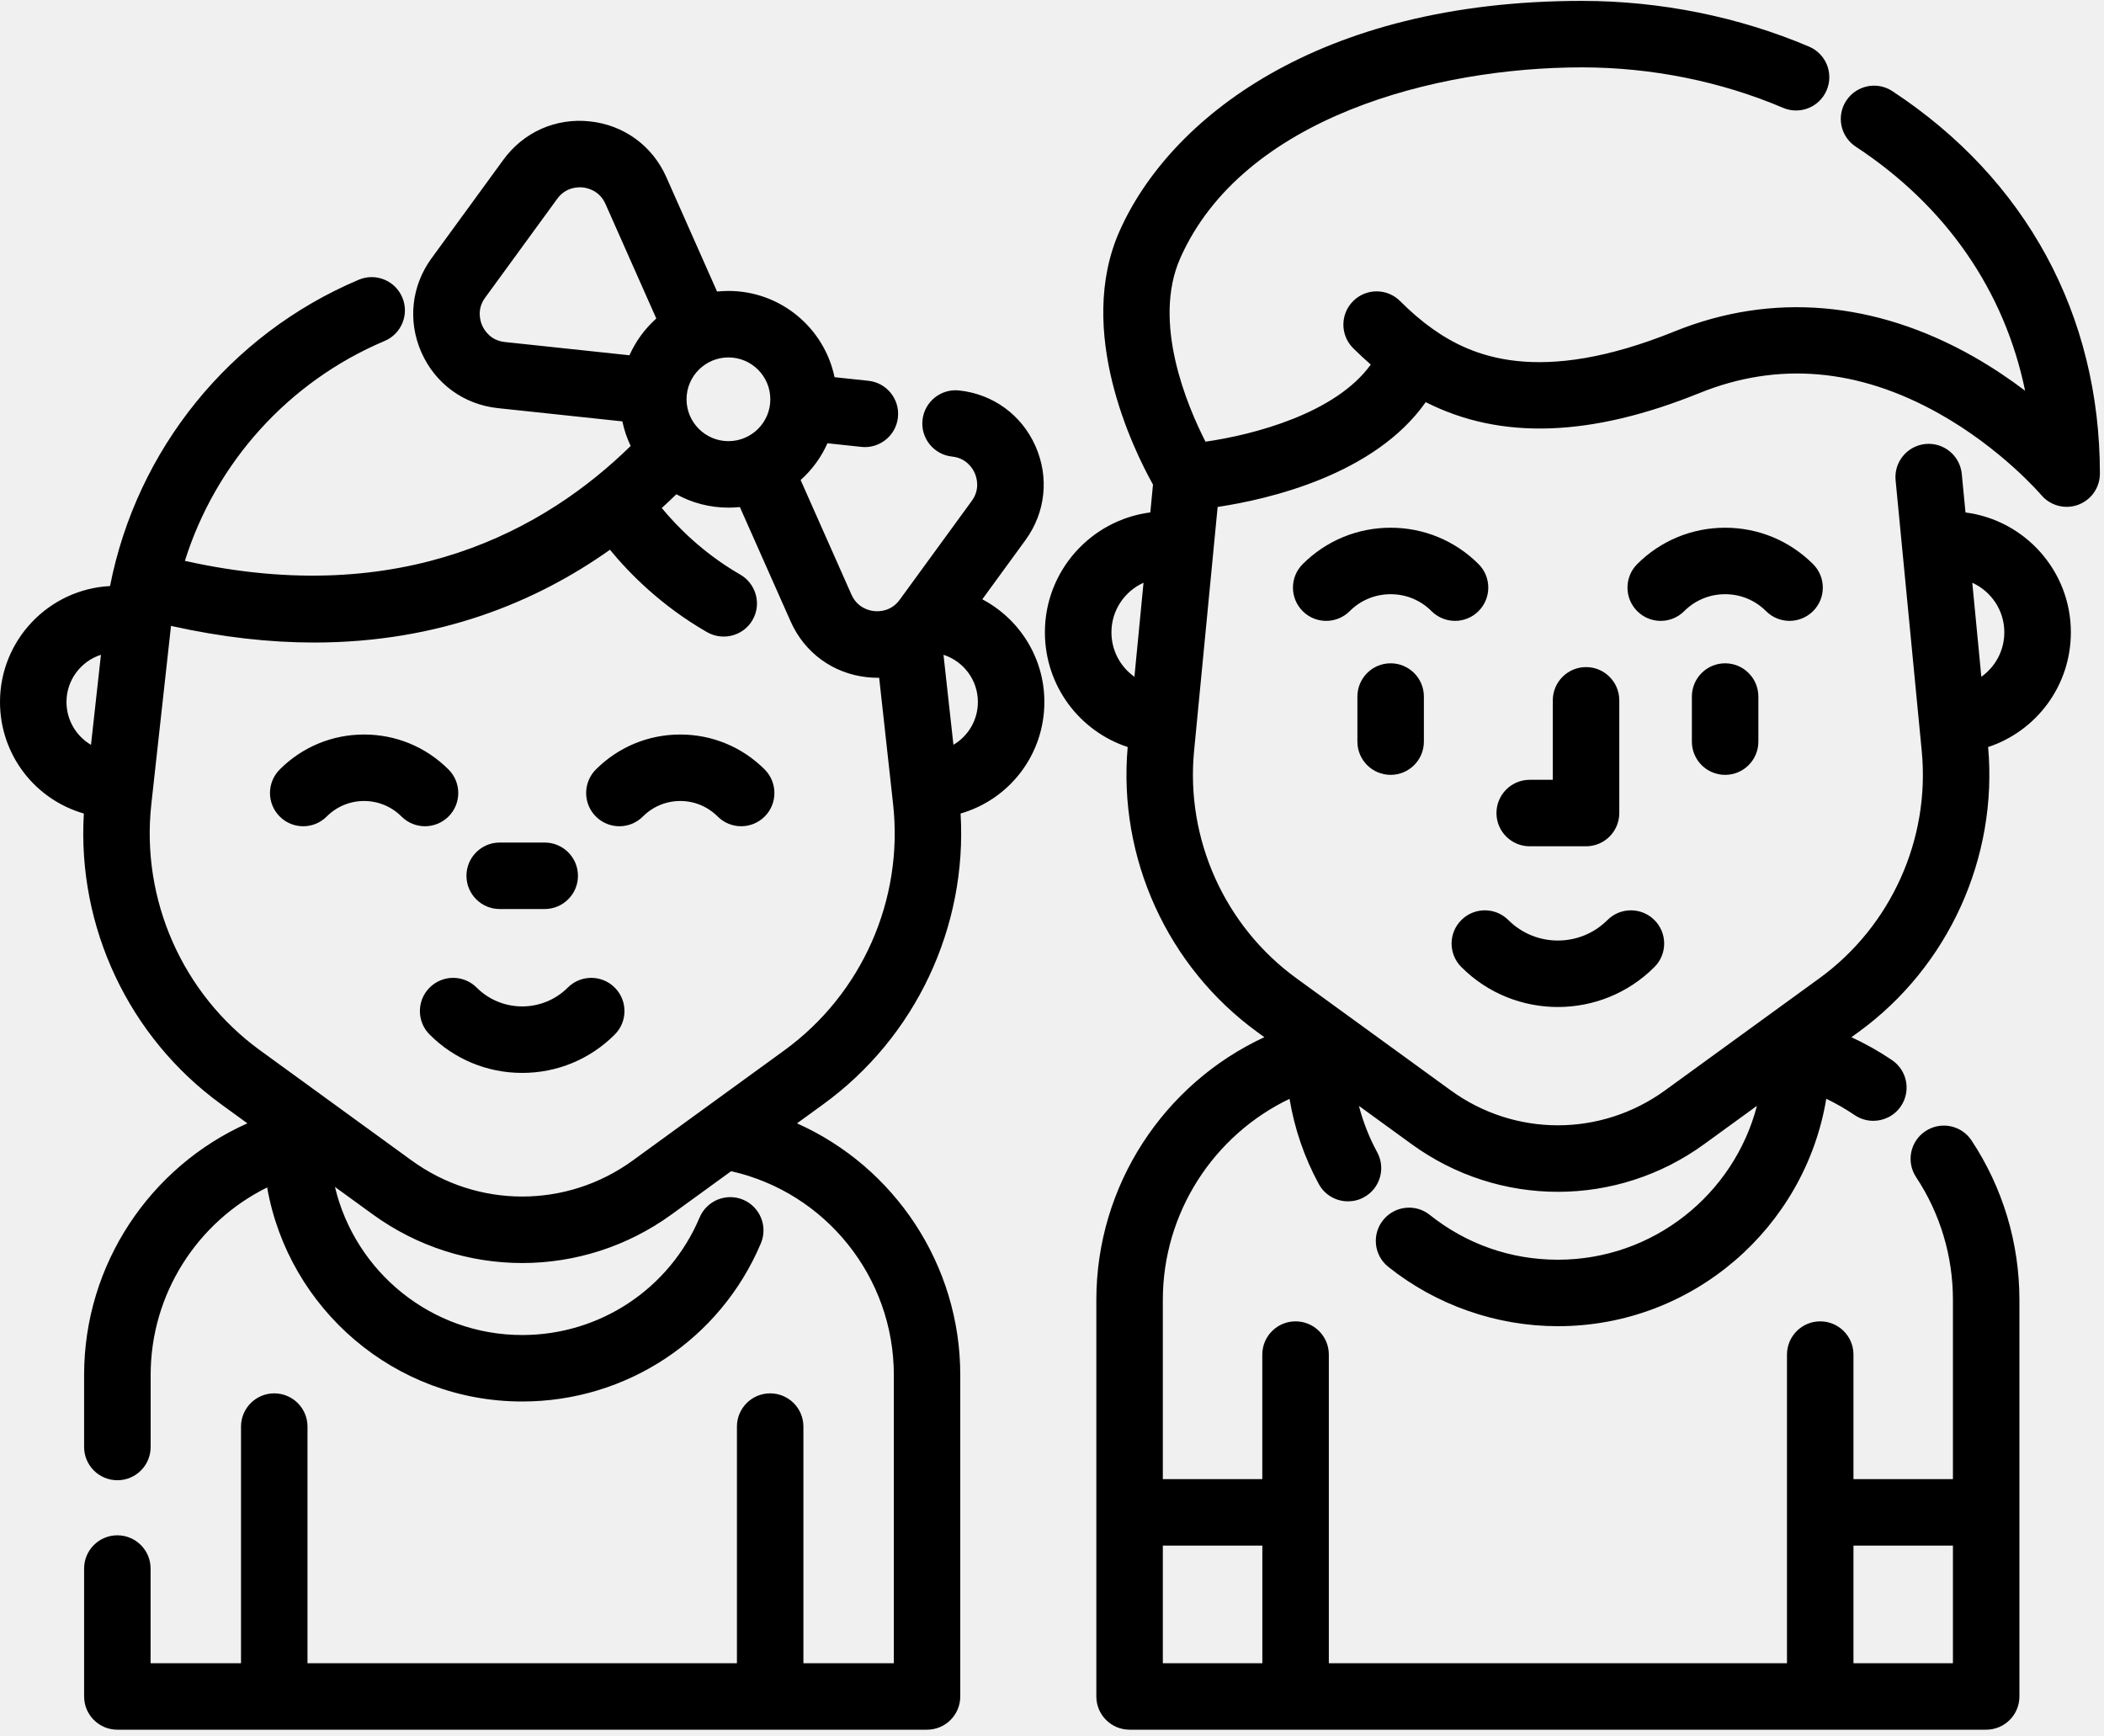
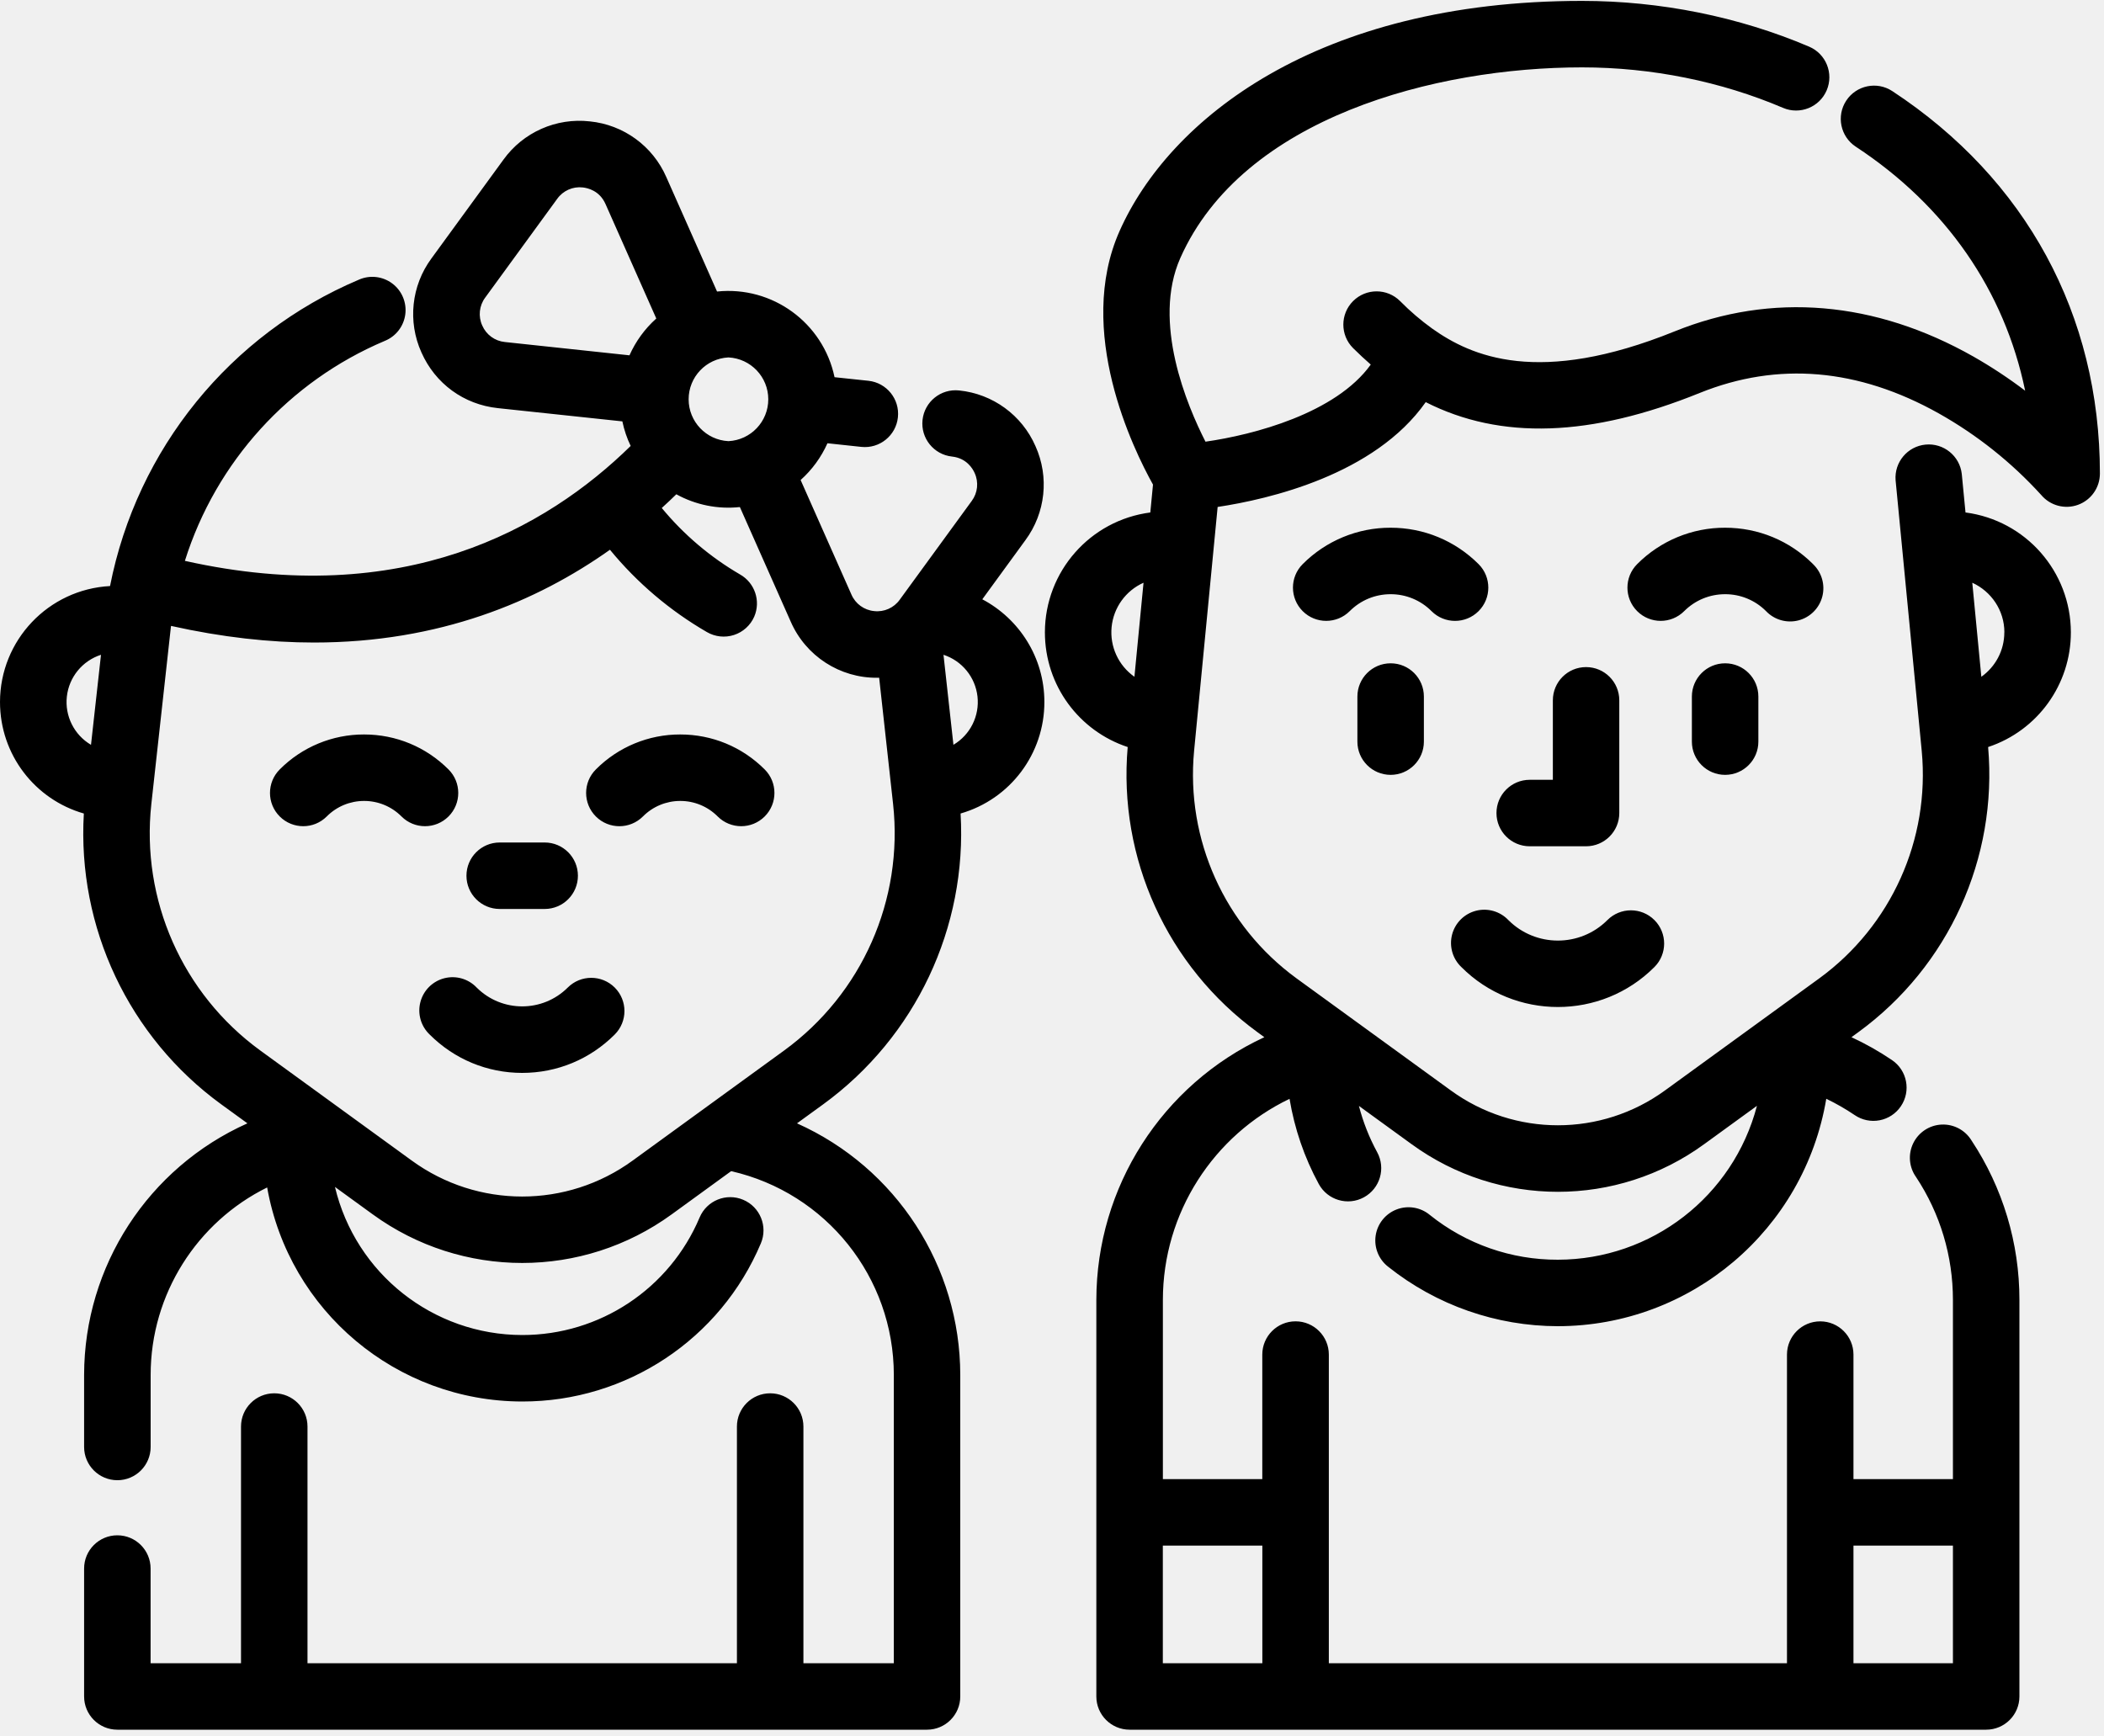
- <svg xmlns="http://www.w3.org/2000/svg" width="40px" height="33px" viewBox="0 0 40 33" version="1.1">
-   <g id="Symbols" stroke="none" stroke-width="1" fill="none" fill-rule="evenodd">
-     <g id="Elements-/-Sort-/-Card-/-~Parts-/-Icon_13" transform="translate(0, -4)">
-       <mask id="mask-2" fill="white">
-         <path d="M35.975,5.732 C35.684,5.541 35.292,5.622 35.1,5.914 C34.908,6.206 34.989,6.597 35.281,6.789 C37,7.918 38.109,9.531 38.5,11.429 C38.214,11.212 37.885,10.989 37.518,10.78 C35.648,9.72 33.684,9.554 31.839,10.3 C29.249,11.348 27.968,10.773 27.23,10.249 C27.025,10.103 26.825,9.932 26.618,9.725 C26.372,9.478 25.971,9.478 25.725,9.725 C25.478,9.972 25.478,10.372 25.724,10.619 C25.837,10.731 25.948,10.834 26.06,10.932 C25.395,11.858 23.837,12.267 22.918,12.398 C22.569,11.714 21.897,10.127 22.44,8.905 C23.629,6.23 27.297,5.281 30.076,5.281 C31.395,5.281 32.717,5.547 33.898,6.05 C34.219,6.187 34.59,6.038 34.727,5.716 C34.864,5.395 34.715,5.024 34.394,4.887 C33.057,4.318 31.564,4.017 30.076,4.017 C25.028,4.017 22.225,6.277 21.285,8.392 C20.441,10.29 21.546,12.544 21.92,13.214 L21.869,13.743 C20.74,13.888 19.865,14.855 19.865,16.022 C19.865,17.038 20.52,17.901 21.439,18.204 C21.252,20.308 22.193,22.381 23.904,23.624 L24.037,23.721 C22.129,24.604 20.843,26.537 20.843,28.716 L20.843,36.256 C20.843,36.605 21.126,36.888 21.475,36.888 L37.76,36.888 C38.109,36.888 38.392,36.605 38.392,36.256 L38.392,28.717 C38.392,27.634 38.077,26.585 37.482,25.685 C37.29,25.394 36.898,25.314 36.606,25.507 C36.315,25.699 36.235,26.091 36.428,26.382 C36.886,27.075 37.128,27.882 37.128,28.717 L37.128,32.124 L35.237,32.124 L35.237,29.756 C35.237,29.407 34.954,29.124 34.605,29.124 C34.256,29.124 33.973,29.407 33.973,29.756 L33.973,35.624 L25.263,35.624 L25.263,29.756 C25.263,29.407 24.98,29.124 24.63,29.124 C24.281,29.124 23.998,29.407 23.998,29.756 L23.998,32.124 L22.107,32.124 L22.107,28.717 C22.107,27.057 23.075,25.583 24.516,24.893 C24.61,25.459 24.797,26.008 25.072,26.513 C25.186,26.723 25.403,26.842 25.627,26.842 C25.73,26.842 25.833,26.818 25.929,26.765 C26.236,26.599 26.349,26.215 26.182,25.908 C26.031,25.63 25.915,25.334 25.835,25.027 L26.836,25.754 C27.668,26.359 28.642,26.661 29.618,26.661 C30.593,26.661 31.568,26.359 32.4,25.754 L33.402,25.026 C32.965,26.707 31.434,27.952 29.618,27.952 C28.723,27.952 27.881,27.657 27.182,27.1 C26.91,26.882 26.512,26.927 26.294,27.2 C26.076,27.473 26.121,27.871 26.394,28.088 C27.305,28.815 28.45,29.216 29.618,29.216 C32.181,29.216 34.314,27.342 34.72,24.892 C34.907,24.982 35.087,25.085 35.261,25.203 C35.369,25.276 35.493,25.311 35.614,25.311 C35.817,25.311 36.016,25.214 36.139,25.033 C36.334,24.744 36.258,24.351 35.969,24.156 C35.722,23.989 35.465,23.845 35.198,23.721 L35.332,23.624 C37.043,22.381 37.984,20.308 37.797,18.204 C38.715,17.901 39.37,17.038 39.37,16.022 C39.37,14.855 38.495,13.889 37.367,13.744 L37.296,13.011 C37.262,12.663 36.954,12.409 36.606,12.442 C36.259,12.476 36.004,12.785 36.038,13.132 L36.535,18.28 C36.697,19.956 35.951,21.612 34.589,22.601 L31.657,24.731 C30.437,25.618 28.798,25.618 27.579,24.731 L24.647,22.601 C23.285,21.612 22.539,19.956 22.701,18.28 L23.149,13.639 C24.117,13.493 26.131,13.031 27.105,11.646 C28.528,12.369 30.24,12.311 32.313,11.472 C33.798,10.871 35.328,11.002 36.86,11.861 C38.052,12.528 38.799,13.403 38.806,13.411 C38.928,13.557 39.107,13.637 39.29,13.637 C39.362,13.637 39.435,13.625 39.506,13.599 C39.756,13.508 39.922,13.271 39.922,13.005 C39.922,9.987 38.52,7.404 35.975,5.732 Z M21.567,16.868 C21.302,16.681 21.13,16.372 21.13,16.022 C21.13,15.603 21.381,15.242 21.74,15.08 L21.567,16.868 Z M35.237,33.388 L37.128,33.388 L37.128,35.624 L35.237,35.624 L35.237,33.388 Z M23.999,33.388 L23.999,35.624 L22.107,35.624 L22.107,33.388 L23.999,33.388 Z M38.105,16.022 C38.105,16.371 37.933,16.68 37.668,16.868 L37.496,15.08 C37.854,15.243 38.105,15.603 38.105,16.022 Z M19.855,17.347 C19.855,16.501 19.376,15.765 18.675,15.395 L19.495,14.27 C19.878,13.745 19.949,13.077 19.686,12.483 C19.423,11.889 18.88,11.493 18.234,11.424 C17.887,11.387 17.575,11.638 17.538,11.986 C17.501,12.333 17.753,12.644 18.1,12.681 C18.376,12.71 18.493,12.91 18.531,12.995 C18.568,13.08 18.638,13.301 18.474,13.525 L17.105,15.403 C16.941,15.628 16.71,15.629 16.618,15.619 C16.526,15.61 16.3,15.559 16.187,15.305 L15.221,13.127 C15.437,12.934 15.612,12.696 15.731,12.428 L16.375,12.497 C16.398,12.499 16.421,12.501 16.443,12.501 C16.762,12.501 17.036,12.26 17.071,11.936 C17.108,11.589 16.857,11.277 16.509,11.24 L15.866,11.172 C15.671,10.236 14.841,9.532 13.849,9.532 C13.776,9.532 13.704,9.536 13.632,9.543 L12.667,7.366 C12.403,6.772 11.86,6.376 11.214,6.308 C10.568,6.238 9.954,6.511 9.571,7.036 L8.202,8.914 C7.82,9.439 7.749,10.108 8.012,10.701 C8.275,11.295 8.818,11.691 9.464,11.76 L11.832,12.012 C11.866,12.176 11.919,12.332 11.99,12.479 C10.385,14.053 7.665,15.593 3.515,14.664 C4.1,12.802 5.477,11.259 7.312,10.483 C7.634,10.347 7.784,9.976 7.648,9.655 C7.512,9.333 7.141,9.183 6.82,9.319 C4.363,10.358 2.599,12.553 2.092,15.143 C0.928,15.203 -1.77635684e-14,16.169 -1.77635684e-14,17.347 C-1.77635684e-14,18.353 0.668,19.203 1.594,19.468 C1.465,21.624 2.446,23.719 4.204,24.996 L4.703,25.359 C2.852,26.185 1.599,28.044 1.599,30.142 L1.599,31.513 C1.599,31.862 1.882,32.145 2.232,32.145 C2.581,32.145 2.864,31.862 2.864,31.513 L2.864,30.142 C2.864,28.603 3.752,27.233 5.079,26.578 C5.485,28.887 7.504,30.648 9.928,30.648 C11.912,30.648 13.693,29.468 14.465,27.641 C14.601,27.319 14.451,26.949 14.13,26.812 C13.808,26.676 13.437,26.827 13.301,27.148 C12.727,28.507 11.403,29.384 9.928,29.384 C8.201,29.384 6.751,28.182 6.368,26.568 L7.084,27.088 C7.934,27.706 8.931,28.015 9.928,28.015 C10.925,28.015 11.922,27.706 12.772,27.088 L13.9,26.269 C15.699,26.674 16.993,28.284 16.993,30.142 L16.993,35.624 L15.274,35.624 L15.274,31.125 C15.274,30.776 14.991,30.493 14.642,30.493 C14.293,30.493 14.01,30.776 14.01,31.125 L14.01,35.624 L5.846,35.624 L5.846,31.125 C5.846,30.776 5.563,30.493 5.214,30.493 C4.865,30.493 4.582,30.776 4.582,31.125 L4.582,35.624 L2.863,35.624 L2.863,33.824 C2.863,33.475 2.58,33.192 2.231,33.192 C1.882,33.192 1.599,33.475 1.599,33.824 L1.599,36.256 C1.599,36.605 1.882,36.888 2.231,36.888 L17.624,36.888 C17.973,36.888 18.256,36.605 18.256,36.256 L18.256,30.142 C18.256,28.044 17.003,26.185 15.152,25.359 L15.652,24.996 C17.41,23.719 18.391,21.624 18.262,19.468 C19.187,19.202 19.855,18.353 19.855,17.347 Z M1.73,18.162 C1.45,17.998 1.264,17.694 1.264,17.347 C1.264,16.928 1.539,16.572 1.919,16.45 L1.73,18.162 Z M13.849,10.796 C14.288,10.796 14.645,11.153 14.645,11.592 C14.645,12.031 14.288,12.388 13.849,12.388 C13.41,12.388 13.052,12.031 13.052,11.592 C13.052,11.153 13.41,10.796 13.849,10.796 Z M11.967,10.755 L9.598,10.503 C9.322,10.474 9.205,10.274 9.167,10.189 C9.13,10.104 9.06,9.883 9.224,9.659 L10.593,7.781 C10.756,7.556 10.988,7.555 11.08,7.564 C11.172,7.574 11.398,7.624 11.511,7.878 L12.477,10.056 C12.261,10.25 12.086,10.487 11.967,10.755 Z M14.909,23.973 L12.029,26.066 C10.772,26.979 9.083,26.979 7.827,26.066 L4.947,23.973 C3.469,22.9 2.676,21.105 2.877,19.289 L3.247,15.937 C3.248,15.925 3.25,15.913 3.252,15.901 C4.225,16.118 5.13,16.217 5.969,16.217 C8.352,16.217 10.205,15.439 11.596,14.453 C11.961,14.898 12.57,15.518 13.439,16.018 C13.768,16.207 14.188,16.072 14.339,15.725 C14.468,15.428 14.35,15.084 14.07,14.923 C13.367,14.518 12.871,14.011 12.581,13.659 C12.677,13.572 12.769,13.485 12.858,13.398 C13.152,13.56 13.49,13.652 13.849,13.652 C13.922,13.652 13.995,13.648 14.066,13.641 L15.032,15.818 C15.295,16.411 15.838,16.807 16.484,16.876 C16.55,16.883 16.616,16.887 16.681,16.887 C16.692,16.887 16.703,16.886 16.714,16.886 L16.979,19.289 C17.18,21.105 16.387,22.9 14.909,23.973 Z M18.126,18.161 L17.937,16.45 C18.316,16.572 18.591,16.928 18.591,17.347 C18.591,17.694 18.405,17.997 18.126,18.161 Z M26.438,16.612 C26.787,16.612 27.07,16.895 27.07,17.244 L27.07,18.101 C27.07,18.45 26.787,18.733 26.438,18.733 C26.089,18.733 25.806,18.45 25.806,18.101 L25.806,17.244 C25.806,16.895 26.089,16.612 26.438,16.612 Z M34.469,14.726 C34.716,14.973 34.716,15.373 34.469,15.62 C34.345,15.743 34.183,15.805 34.022,15.805 C33.86,15.805 33.698,15.743 33.575,15.62 C33.367,15.412 33.091,15.298 32.797,15.298 C32.503,15.298 32.227,15.412 32.019,15.62 C31.772,15.867 31.372,15.867 31.126,15.62 C30.879,15.373 30.879,14.973 31.125,14.726 C31.572,14.28 32.166,14.034 32.797,14.034 C33.429,14.034 34.022,14.28 34.469,14.726 Z M28.11,14.726 C28.356,14.973 28.356,15.373 28.109,15.62 C27.986,15.743 27.824,15.805 27.662,15.805 C27.501,15.805 27.339,15.743 27.215,15.62 C27.008,15.412 26.732,15.298 26.438,15.298 C26.144,15.298 25.868,15.412 25.66,15.62 C25.413,15.867 25.013,15.867 24.766,15.62 C24.519,15.373 24.519,14.973 24.766,14.726 C25.213,14.28 25.806,14.034 26.438,14.034 C27.069,14.034 27.663,14.28 28.11,14.726 Z M32.797,16.612 C33.146,16.612 33.429,16.895 33.429,17.244 L33.429,18.101 C33.429,18.45 33.146,18.733 32.797,18.733 C32.448,18.733 32.165,18.45 32.165,18.101 L32.165,17.244 C32.165,16.895 32.448,16.612 32.797,16.612 Z M31.453,21.494 C31.7,21.74 31.7,22.141 31.453,22.387 C30.947,22.894 30.282,23.147 29.617,23.147 C28.953,23.147 28.288,22.894 27.782,22.387 C27.535,22.141 27.535,21.741 27.782,21.494 C28.029,21.247 28.429,21.247 28.676,21.494 C29.195,22.013 30.04,22.013 30.559,21.494 C30.806,21.247 31.206,21.247 31.453,21.494 Z M30.153,16.684 C30.502,16.684 30.785,16.967 30.785,17.316 L30.785,19.459 C30.785,19.808 30.502,20.091 30.153,20.091 L29.082,20.091 C28.733,20.091 28.45,19.808 28.45,19.459 C28.45,19.11 28.733,18.827 29.082,18.827 L29.521,18.827 L29.521,17.316 C29.521,16.967 29.804,16.684 30.153,16.684 Z M14.538,18.631 C14.784,18.878 14.784,19.278 14.538,19.525 C14.414,19.648 14.252,19.71 14.091,19.71 C13.929,19.71 13.767,19.648 13.644,19.525 C13.454,19.335 13.201,19.23 12.933,19.23 C12.665,19.23 12.412,19.335 12.222,19.525 C11.976,19.772 11.575,19.772 11.328,19.525 C11.082,19.278 11.082,18.878 11.328,18.631 C11.757,18.202 12.327,17.966 12.933,17.966 C13.539,17.966 14.109,18.202 14.538,18.631 Z M8.527,18.631 C8.774,18.878 8.774,19.278 8.527,19.525 C8.403,19.648 8.241,19.71 8.08,19.71 C7.918,19.71 7.756,19.648 7.633,19.525 C7.443,19.335 7.19,19.23 6.922,19.23 C6.654,19.23 6.401,19.335 6.211,19.525 C5.965,19.772 5.564,19.772 5.318,19.525 C5.071,19.278 5.071,18.878 5.318,18.631 C5.746,18.202 6.316,17.966 6.922,17.966 C7.528,17.966 8.098,18.202 8.527,18.631 Z M11.687,22.778 C11.934,23.024 11.934,23.424 11.687,23.671 C11.217,24.141 10.593,24.4 9.928,24.4 C9.263,24.4 8.638,24.141 8.168,23.671 C7.921,23.425 7.921,23.024 8.168,22.778 C8.415,22.531 8.815,22.531 9.062,22.778 C9.539,23.255 10.316,23.255 10.794,22.778 C11.04,22.531 11.441,22.531 11.687,22.778 Z M10.355,20.02 C10.704,20.02 10.987,20.303 10.988,20.652 C10.988,21.001 10.704,21.284 10.355,21.284 L9.5,21.284 C9.151,21.284 8.868,21.001 8.868,20.652 C8.868,20.303 9.151,20.02 9.5,20.02 L10.355,20.02 Z" />
-       </mask>
-       <path d="M35.975,5.732 C35.684,5.541 35.292,5.622 35.1,5.914 C34.908,6.206 34.989,6.597 35.281,6.789 C37,7.918 38.109,9.531 38.5,11.429 C38.214,11.212 37.885,10.989 37.518,10.78 C35.648,9.72 33.684,9.554 31.839,10.3 C29.249,11.348 27.968,10.773 27.23,10.249 C27.025,10.103 26.825,9.932 26.618,9.725 C26.372,9.478 25.971,9.478 25.725,9.725 C25.478,9.972 25.478,10.372 25.724,10.619 C25.837,10.731 25.948,10.834 26.06,10.932 C25.395,11.858 23.837,12.267 22.918,12.398 C22.569,11.714 21.897,10.127 22.44,8.905 C23.629,6.23 27.297,5.281 30.076,5.281 C31.395,5.281 32.717,5.547 33.898,6.05 C34.219,6.187 34.59,6.038 34.727,5.716 C34.864,5.395 34.715,5.024 34.394,4.887 C33.057,4.318 31.564,4.017 30.076,4.017 C25.028,4.017 22.225,6.277 21.285,8.392 C20.441,10.29 21.546,12.544 21.92,13.214 L21.869,13.743 C20.74,13.888 19.865,14.855 19.865,16.022 C19.865,17.038 20.52,17.901 21.439,18.204 C21.252,20.308 22.193,22.381 23.904,23.624 L24.037,23.721 C22.129,24.604 20.843,26.537 20.843,28.716 L20.843,36.256 C20.843,36.605 21.126,36.888 21.475,36.888 L37.76,36.888 C38.109,36.888 38.392,36.605 38.392,36.256 L38.392,28.717 C38.392,27.634 38.077,26.585 37.482,25.685 C37.29,25.394 36.898,25.314 36.606,25.507 C36.315,25.699 36.235,26.091 36.428,26.382 C36.886,27.075 37.128,27.882 37.128,28.717 L37.128,32.124 L35.237,32.124 L35.237,29.756 C35.237,29.407 34.954,29.124 34.605,29.124 C34.256,29.124 33.973,29.407 33.973,29.756 L33.973,35.624 L25.263,35.624 L25.263,29.756 C25.263,29.407 24.98,29.124 24.63,29.124 C24.281,29.124 23.998,29.407 23.998,29.756 L23.998,32.124 L22.107,32.124 L22.107,28.717 C22.107,27.057 23.075,25.583 24.516,24.893 C24.61,25.459 24.797,26.008 25.072,26.513 C25.186,26.723 25.403,26.842 25.627,26.842 C25.73,26.842 25.833,26.818 25.929,26.765 C26.236,26.599 26.349,26.215 26.182,25.908 C26.031,25.63 25.915,25.334 25.835,25.027 L26.836,25.754 C27.668,26.359 28.642,26.661 29.618,26.661 C30.593,26.661 31.568,26.359 32.4,25.754 L33.402,25.026 C32.965,26.707 31.434,27.952 29.618,27.952 C28.723,27.952 27.881,27.657 27.182,27.1 C26.91,26.882 26.512,26.927 26.294,27.2 C26.076,27.473 26.121,27.871 26.394,28.088 C27.305,28.815 28.45,29.216 29.618,29.216 C32.181,29.216 34.314,27.342 34.72,24.892 C34.907,24.982 35.087,25.085 35.261,25.203 C35.369,25.276 35.493,25.311 35.614,25.311 C35.817,25.311 36.016,25.214 36.139,25.033 C36.334,24.744 36.258,24.351 35.969,24.156 C35.722,23.989 35.465,23.845 35.198,23.721 L35.332,23.624 C37.043,22.381 37.984,20.308 37.797,18.204 C38.715,17.901 39.37,17.038 39.37,16.022 C39.37,14.855 38.495,13.889 37.367,13.744 L37.296,13.011 C37.262,12.663 36.954,12.409 36.606,12.442 C36.259,12.476 36.004,12.785 36.038,13.132 L36.535,18.28 C36.697,19.956 35.951,21.612 34.589,22.601 L31.657,24.731 C30.437,25.618 28.798,25.618 27.579,24.731 L24.647,22.601 C23.285,21.612 22.539,19.956 22.701,18.28 L23.149,13.639 C24.117,13.493 26.131,13.031 27.105,11.646 C28.528,12.369 30.24,12.311 32.313,11.472 C33.798,10.871 35.328,11.002 36.86,11.861 C38.052,12.528 38.799,13.403 38.806,13.411 C38.928,13.557 39.107,13.637 39.29,13.637 C39.362,13.637 39.435,13.625 39.506,13.599 C39.756,13.508 39.922,13.271 39.922,13.005 C39.922,9.987 38.52,7.404 35.975,5.732 Z M21.567,16.868 C21.302,16.681 21.13,16.372 21.13,16.022 C21.13,15.603 21.381,15.242 21.74,15.08 L21.567,16.868 Z M35.237,33.388 L37.128,33.388 L37.128,35.624 L35.237,35.624 L35.237,33.388 Z M23.999,33.388 L23.999,35.624 L22.107,35.624 L22.107,33.388 L23.999,33.388 Z M38.105,16.022 C38.105,16.371 37.933,16.68 37.668,16.868 L37.496,15.08 C37.854,15.243 38.105,15.603 38.105,16.022 Z M19.855,17.347 C19.855,16.501 19.376,15.765 18.675,15.395 L19.495,14.27 C19.878,13.745 19.949,13.077 19.686,12.483 C19.423,11.889 18.88,11.493 18.234,11.424 C17.887,11.387 17.575,11.638 17.538,11.986 C17.501,12.333 17.753,12.644 18.1,12.681 C18.376,12.71 18.493,12.91 18.531,12.995 C18.568,13.08 18.638,13.301 18.474,13.525 L17.105,15.403 C16.941,15.628 16.71,15.629 16.618,15.619 C16.526,15.61 16.3,15.559 16.187,15.305 L15.221,13.127 C15.437,12.934 15.612,12.696 15.731,12.428 L16.375,12.497 C16.398,12.499 16.421,12.501 16.443,12.501 C16.762,12.501 17.036,12.26 17.071,11.936 C17.108,11.589 16.857,11.277 16.509,11.24 L15.866,11.172 C15.671,10.236 14.841,9.532 13.849,9.532 C13.776,9.532 13.704,9.536 13.632,9.543 L12.667,7.366 C12.403,6.772 11.86,6.376 11.214,6.308 C10.568,6.238 9.954,6.511 9.571,7.036 L8.202,8.914 C7.82,9.439 7.749,10.108 8.012,10.701 C8.275,11.295 8.818,11.691 9.464,11.76 L11.832,12.012 C11.866,12.176 11.919,12.332 11.99,12.479 C10.385,14.053 7.665,15.593 3.515,14.664 C4.1,12.802 5.477,11.259 7.312,10.483 C7.634,10.347 7.784,9.976 7.648,9.655 C7.512,9.333 7.141,9.183 6.82,9.319 C4.363,10.358 2.599,12.553 2.092,15.143 C0.928,15.203 -1.77635684e-14,16.169 -1.77635684e-14,17.347 C-1.77635684e-14,18.353 0.668,19.203 1.594,19.468 C1.465,21.624 2.446,23.719 4.204,24.996 L4.703,25.359 C2.852,26.185 1.599,28.044 1.599,30.142 L1.599,31.513 C1.599,31.862 1.882,32.145 2.232,32.145 C2.581,32.145 2.864,31.862 2.864,31.513 L2.864,30.142 C2.864,28.603 3.752,27.233 5.079,26.578 C5.485,28.887 7.504,30.648 9.928,30.648 C11.912,30.648 13.693,29.468 14.465,27.641 C14.601,27.319 14.451,26.949 14.13,26.812 C13.808,26.676 13.437,26.827 13.301,27.148 C12.727,28.507 11.403,29.384 9.928,29.384 C8.201,29.384 6.751,28.182 6.368,26.568 L7.084,27.088 C7.934,27.706 8.931,28.015 9.928,28.015 C10.925,28.015 11.922,27.706 12.772,27.088 L13.9,26.269 C15.699,26.674 16.993,28.284 16.993,30.142 L16.993,35.624 L15.274,35.624 L15.274,31.125 C15.274,30.776 14.991,30.493 14.642,30.493 C14.293,30.493 14.01,30.776 14.01,31.125 L14.01,35.624 L5.846,35.624 L5.846,31.125 C5.846,30.776 5.563,30.493 5.214,30.493 C4.865,30.493 4.582,30.776 4.582,31.125 L4.582,35.624 L2.863,35.624 L2.863,33.824 C2.863,33.475 2.58,33.192 2.231,33.192 C1.882,33.192 1.599,33.475 1.599,33.824 L1.599,36.256 C1.599,36.605 1.882,36.888 2.231,36.888 L17.624,36.888 C17.973,36.888 18.256,36.605 18.256,36.256 L18.256,30.142 C18.256,28.044 17.003,26.185 15.152,25.359 L15.652,24.996 C17.41,23.719 18.391,21.624 18.262,19.468 C19.187,19.202 19.855,18.353 19.855,17.347 Z M1.73,18.162 C1.45,17.998 1.264,17.694 1.264,17.347 C1.264,16.928 1.539,16.572 1.919,16.45 L1.73,18.162 Z M13.849,10.796 C14.288,10.796 14.645,11.153 14.645,11.592 C14.645,12.031 14.288,12.388 13.849,12.388 C13.41,12.388 13.052,12.031 13.052,11.592 C13.052,11.153 13.41,10.796 13.849,10.796 Z M11.967,10.755 L9.598,10.503 C9.322,10.474 9.205,10.274 9.167,10.189 C9.13,10.104 9.06,9.883 9.224,9.659 L10.593,7.781 C10.756,7.556 10.988,7.555 11.08,7.564 C11.172,7.574 11.398,7.624 11.511,7.878 L12.477,10.056 C12.261,10.25 12.086,10.487 11.967,10.755 Z M14.909,23.973 L12.029,26.066 C10.772,26.979 9.083,26.979 7.827,26.066 L4.947,23.973 C3.469,22.9 2.676,21.105 2.877,19.289 L3.247,15.937 C3.248,15.925 3.25,15.913 3.252,15.901 C4.225,16.118 5.13,16.217 5.969,16.217 C8.352,16.217 10.205,15.439 11.596,14.453 C11.961,14.898 12.57,15.518 13.439,16.018 C13.768,16.207 14.188,16.072 14.339,15.725 C14.468,15.428 14.35,15.084 14.07,14.923 C13.367,14.518 12.871,14.011 12.581,13.659 C12.677,13.572 12.769,13.485 12.858,13.398 C13.152,13.56 13.49,13.652 13.849,13.652 C13.922,13.652 13.995,13.648 14.066,13.641 L15.032,15.818 C15.295,16.411 15.838,16.807 16.484,16.876 C16.55,16.883 16.616,16.887 16.681,16.887 C16.692,16.887 16.703,16.886 16.714,16.886 L16.979,19.289 C17.18,21.105 16.387,22.9 14.909,23.973 Z M18.126,18.161 L17.937,16.45 C18.316,16.572 18.591,16.928 18.591,17.347 C18.591,17.694 18.405,17.997 18.126,18.161 Z M26.438,16.612 C26.787,16.612 27.07,16.895 27.07,17.244 L27.07,18.101 C27.07,18.45 26.787,18.733 26.438,18.733 C26.089,18.733 25.806,18.45 25.806,18.101 L25.806,17.244 C25.806,16.895 26.089,16.612 26.438,16.612 Z M34.469,14.726 C34.716,14.973 34.716,15.373 34.469,15.62 C34.345,15.743 34.183,15.805 34.022,15.805 C33.86,15.805 33.698,15.743 33.575,15.62 C33.367,15.412 33.091,15.298 32.797,15.298 C32.503,15.298 32.227,15.412 32.019,15.62 C31.772,15.867 31.372,15.867 31.126,15.62 C30.879,15.373 30.879,14.973 31.125,14.726 C31.572,14.28 32.166,14.034 32.797,14.034 C33.429,14.034 34.022,14.28 34.469,14.726 Z M28.11,14.726 C28.356,14.973 28.356,15.373 28.109,15.62 C27.986,15.743 27.824,15.805 27.662,15.805 C27.501,15.805 27.339,15.743 27.215,15.62 C27.008,15.412 26.732,15.298 26.438,15.298 C26.144,15.298 25.868,15.412 25.66,15.62 C25.413,15.867 25.013,15.867 24.766,15.62 C24.519,15.373 24.519,14.973 24.766,14.726 C25.213,14.28 25.806,14.034 26.438,14.034 C27.069,14.034 27.663,14.28 28.11,14.726 Z M32.797,16.612 C33.146,16.612 33.429,16.895 33.429,17.244 L33.429,18.101 C33.429,18.45 33.146,18.733 32.797,18.733 C32.448,18.733 32.165,18.45 32.165,18.101 L32.165,17.244 C32.165,16.895 32.448,16.612 32.797,16.612 Z M31.453,21.494 C31.7,21.74 31.7,22.141 31.453,22.387 C30.947,22.894 30.282,23.147 29.617,23.147 C28.953,23.147 28.288,22.894 27.782,22.387 C27.535,22.141 27.535,21.741 27.782,21.494 C28.029,21.247 28.429,21.247 28.676,21.494 C29.195,22.013 30.04,22.013 30.559,21.494 C30.806,21.247 31.206,21.247 31.453,21.494 Z M30.153,16.684 C30.502,16.684 30.785,16.967 30.785,17.316 L30.785,19.459 C30.785,19.808 30.502,20.091 30.153,20.091 L29.082,20.091 C28.733,20.091 28.45,19.808 28.45,19.459 C28.45,19.11 28.733,18.827 29.082,18.827 L29.521,18.827 L29.521,17.316 C29.521,16.967 29.804,16.684 30.153,16.684 Z M14.538,18.631 C14.784,18.878 14.784,19.278 14.538,19.525 C14.414,19.648 14.252,19.71 14.091,19.71 C13.929,19.71 13.767,19.648 13.644,19.525 C13.454,19.335 13.201,19.23 12.933,19.23 C12.665,19.23 12.412,19.335 12.222,19.525 C11.976,19.772 11.575,19.772 11.328,19.525 C11.082,19.278 11.082,18.878 11.328,18.631 C11.757,18.202 12.327,17.966 12.933,17.966 C13.539,17.966 14.109,18.202 14.538,18.631 Z M8.527,18.631 C8.774,18.878 8.774,19.278 8.527,19.525 C8.403,19.648 8.241,19.71 8.08,19.71 C7.918,19.71 7.756,19.648 7.633,19.525 C7.443,19.335 7.19,19.23 6.922,19.23 C6.654,19.23 6.401,19.335 6.211,19.525 C5.965,19.772 5.564,19.772 5.318,19.525 C5.071,19.278 5.071,18.878 5.318,18.631 C5.746,18.202 6.316,17.966 6.922,17.966 C7.528,17.966 8.098,18.202 8.527,18.631 Z M11.687,22.778 C11.934,23.024 11.934,23.424 11.687,23.671 C11.217,24.141 10.593,24.4 9.928,24.4 C9.263,24.4 8.638,24.141 8.168,23.671 C7.921,23.425 7.921,23.024 8.168,22.778 C8.415,22.531 8.815,22.531 9.062,22.778 C9.539,23.255 10.316,23.255 10.794,22.778 C11.04,22.531 11.441,22.531 11.687,22.778 Z M10.355,20.02 C10.704,20.02 10.987,20.303 10.988,20.652 C10.988,21.001 10.704,21.284 10.355,21.284 L9.5,21.284 C9.151,21.284 8.868,21.001 8.868,20.652 C8.868,20.303 9.151,20.02 9.5,20.02 L10.355,20.02 Z" fill="#000000" fill-rule="nonzero" />
-     </g>
-   </g>
+ <svg xmlns="http://www.w3.org/2000/svg" width="40" height="33" viewBox="0 0 40 33">
+   <path d="M35.975 1.732a.632.632 0 1 0-.694 1.057c1.719 1.129 2.828 2.742 3.22 4.64a8.972 8.972 0 0 0-.983-.649c-1.87-1.06-3.834-1.226-5.679-.48-2.59 1.048-3.87.473-4.609-.051a4.743 4.743 0 0 1-.612-.524.632.632 0 1 0-.894.894c.113.112.224.215.336.313-.665.926-2.223 1.335-3.142 1.466-.349-.684-1.021-2.271-.478-3.493 1.189-2.675 4.857-3.624 7.636-3.624 1.32 0 2.641.266 3.822.77a.632.632 0 1 0 .496-1.164c-1.337-.57-2.83-.87-4.318-.87-5.048 0-7.851 2.26-8.791 4.375-.844 1.898.261 4.152.635 4.822l-.051.53a2.301 2.301 0 0 0-2.004 2.278c0 1.016.655 1.879 1.574 2.182a6.061 6.061 0 0 0 2.465 5.42l.133.097a5.514 5.514 0 0 0-3.194 4.995v7.54c0 .349.283.632.632.632H37.76c.349 0 .632-.283.632-.632v-7.54a5.479 5.479 0 0 0-.91-3.03.632.632 0 1 0-1.054.696c.458.693.7 1.5.7 2.335v3.407h-1.891v-2.368a.632.632 0 1 0-1.264 0v5.868h-8.71v-5.868a.632.632 0 1 0-1.265 0v2.368h-1.89v-3.407c0-1.66.967-3.134 2.408-3.824.094.566.281 1.115.556 1.62a.632.632 0 1 0 1.11-.605 3.874 3.874 0 0 1-.347-.88l1 .726a4.722 4.722 0 0 0 5.565 0l1.002-.728a3.916 3.916 0 0 1-3.784 2.926 3.866 3.866 0 0 1-2.436-.852.632.632 0 1 0-.788.988 5.188 5.188 0 0 0 3.224 1.128 5.18 5.18 0 0 0 5.102-4.324c.187.09.367.193.54.31a.63.63 0 0 0 .879-.169.632.632 0 0 0-.17-.877 5.5 5.5 0 0 0-.77-.435l.133-.097a6.061 6.061 0 0 0 2.465-5.42 2.294 2.294 0 0 0 1.573-2.182 2.301 2.301 0 0 0-2.003-2.278l-.071-.733a.632.632 0 0 0-1.258.121l.497 5.148a4.793 4.793 0 0 1-1.946 4.321l-2.932 2.13a3.459 3.459 0 0 1-4.078 0l-2.932-2.13a4.793 4.793 0 0 1-1.946-4.32l.448-4.642c.968-.146 2.982-.608 3.956-1.993 1.423.723 3.135.665 5.208-.174 1.485-.6 3.015-.47 4.547.389a7.805 7.805 0 0 1 1.946 1.55.632.632 0 0 0 1.116-.406c0-3.018-1.402-5.6-3.947-7.273zM21.567 12.868a1.033 1.033 0 0 1 .173-1.788l-.173 1.788zm13.67 16.52h1.891v2.236h-1.891v-2.236zm-11.238 0v2.236h-1.892v-2.236H24zm14.106-17.366c0 .35-.172.658-.437.846l-.172-1.788c.358.163.61.523.61.942zm-18.25 1.325c0-.846-.479-1.582-1.18-1.952l.82-1.125a1.779 1.779 0 0 0 .191-1.787 1.779 1.779 0 0 0-1.452-1.059.632.632 0 0 0-.134 1.257c.276.03.393.23.43.314a.524.524 0 0 1-.056.53l-1.369 1.878a.524.524 0 0 1-.487.216.524.524 0 0 1-.431-.314l-.966-2.178a2.07 2.07 0 0 0 .51-.699l.644.069a.632.632 0 0 0 .134-1.257l-.643-.068a2.064 2.064 0 0 0-2.234-1.629l-.965-2.177a1.779 1.779 0 0 0-1.453-1.058 1.778 1.778 0 0 0-1.643.728L8.202 4.914a1.779 1.779 0 0 0-.19 1.787c.263.594.806.99 1.452 1.059l2.368.252c.034.164.087.32.158.467-1.605 1.574-4.325 3.114-8.475 2.185a6.732 6.732 0 0 1 3.797-4.181.632.632 0 1 0-.492-1.164 7.997 7.997 0 0 0-4.728 5.824A2.21 2.21 0 0 0 0 13.347c0 1.006.668 1.856 1.594 2.121a6.375 6.375 0 0 0 2.61 5.528l.5.363a5.247 5.247 0 0 0-3.105 4.783v1.37a.632.632 0 0 0 1.265 0v-1.37c0-1.54.888-2.91 2.215-3.564a4.931 4.931 0 0 0 4.85 4.07 4.918 4.918 0 0 0 4.536-3.007.632.632 0 0 0-1.164-.493 3.656 3.656 0 0 1-3.373 2.236 3.665 3.665 0 0 1-3.56-2.816l.716.52a4.831 4.831 0 0 0 5.688 0l1.128-.82a3.976 3.976 0 0 1 3.093 3.874v5.482h-1.719v-4.5a.632.632 0 0 0-1.264 0v4.5H5.846v-4.5a.632.632 0 0 0-1.264 0v4.5H2.863v-1.8a.632.632 0 0 0-1.264 0v2.432c0 .349.283.632.632.632h15.393a.632.632 0 0 0 .632-.632v-6.114a5.247 5.247 0 0 0-3.104-4.783l.5-.363a6.375 6.375 0 0 0 2.61-5.528 2.203 2.203 0 0 0 1.593-2.12zm-18.125.815a.944.944 0 0 1 .19-1.712l-.19 1.712zm12.119-7.366a.797.797 0 0 1 0 1.592.797.797 0 0 1 0-1.592zm-1.882-.04l-2.369-.253a.524.524 0 0 1-.43-.314.524.524 0 0 1 .056-.53l1.369-1.878a.524.524 0 0 1 .487-.217c.092.01.318.06.431.314l.966 2.178a2.07 2.07 0 0 0-.51.7zm2.942 13.217l-2.88 2.093a3.566 3.566 0 0 1-4.202 0l-2.88-2.093a5.108 5.108 0 0 1-2.07-4.684l.37-3.352.005-.036c.973.217 1.878.316 2.717.316 2.383 0 4.236-.778 5.627-1.764a6.787 6.787 0 0 0 1.843 1.565.634.634 0 0 0 .9-.293.634.634 0 0 0-.269-.802 5.558 5.558 0 0 1-1.489-1.264c.096-.087.188-.174.277-.261a2.048 2.048 0 0 0 1.208.243l.966 2.177a1.779 1.779 0 0 0 1.649 1.069l.033-.001.265 2.403a5.109 5.109 0 0 1-2.07 4.684zm3.217-5.812l-.189-1.711a.945.945 0 0 1 .19 1.711zm8.312-1.549c.35 0 .632.283.632.632v.857a.632.632 0 1 1-1.264 0v-.857c0-.349.283-.632.632-.632zm8.03-1.886a.632.632 0 1 1-.893.894 1.093 1.093 0 0 0-.778-.322c-.294 0-.57.114-.778.322a.632.632 0 0 1-.894-.894 2.349 2.349 0 0 1 1.672-.692c.632 0 1.225.246 1.672.692zm-6.358 0a.632.632 0 1 1-.895.894 1.093 1.093 0 0 0-.777-.322c-.294 0-.57.114-.778.322a.632.632 0 1 1-.894-.894 2.349 2.349 0 0 1 1.672-.692c.631 0 1.225.246 1.672.692zm4.687 1.886c.35 0 .632.283.632.632v.857a.632.632 0 1 1-1.264 0v-.857c0-.349.283-.632.632-.632zm-1.344 4.882a.632.632 0 0 1 0 .893c-.506.507-1.17.76-1.836.76-.664 0-1.33-.253-1.835-.76a.632.632 0 1 1 .894-.893c.519.52 1.364.52 1.883 0a.632.632 0 0 1 .894 0zm-1.3-4.81c.35 0 .632.283.632.632v2.143c0 .349-.283.632-.632.632h-1.071a.632.632 0 1 1 0-1.264h.44v-1.511c0-.35.282-.632.631-.632zM14.538 14.63a.632.632 0 1 1-.894.894.999.999 0 0 0-.711-.295.999.999 0 0 0-.71.295.632.632 0 0 1-.895-.894 2.254 2.254 0 0 1 1.605-.665c.606 0 1.176.236 1.605.665zm-6.011 0a.632.632 0 1 1-.894.894.999.999 0 0 0-.711-.295.999.999 0 0 0-.71.295.632.632 0 0 1-.894-.894 2.254 2.254 0 0 1 1.604-.665c.606 0 1.176.236 1.605.665zm3.16 4.147a.632.632 0 0 1 0 .893c-.47.47-1.094.73-1.76.73-.664 0-1.289-.26-1.759-.73a.632.632 0 1 1 .894-.893 1.226 1.226 0 0 0 1.732 0 .632.632 0 0 1 .893 0zm-1.332-2.758a.632.632 0 0 1 0 1.264H9.5a.632.632 0 0 1 0-1.264h.855z" fill="#000" fill-rule="nonzero" />
</svg>
